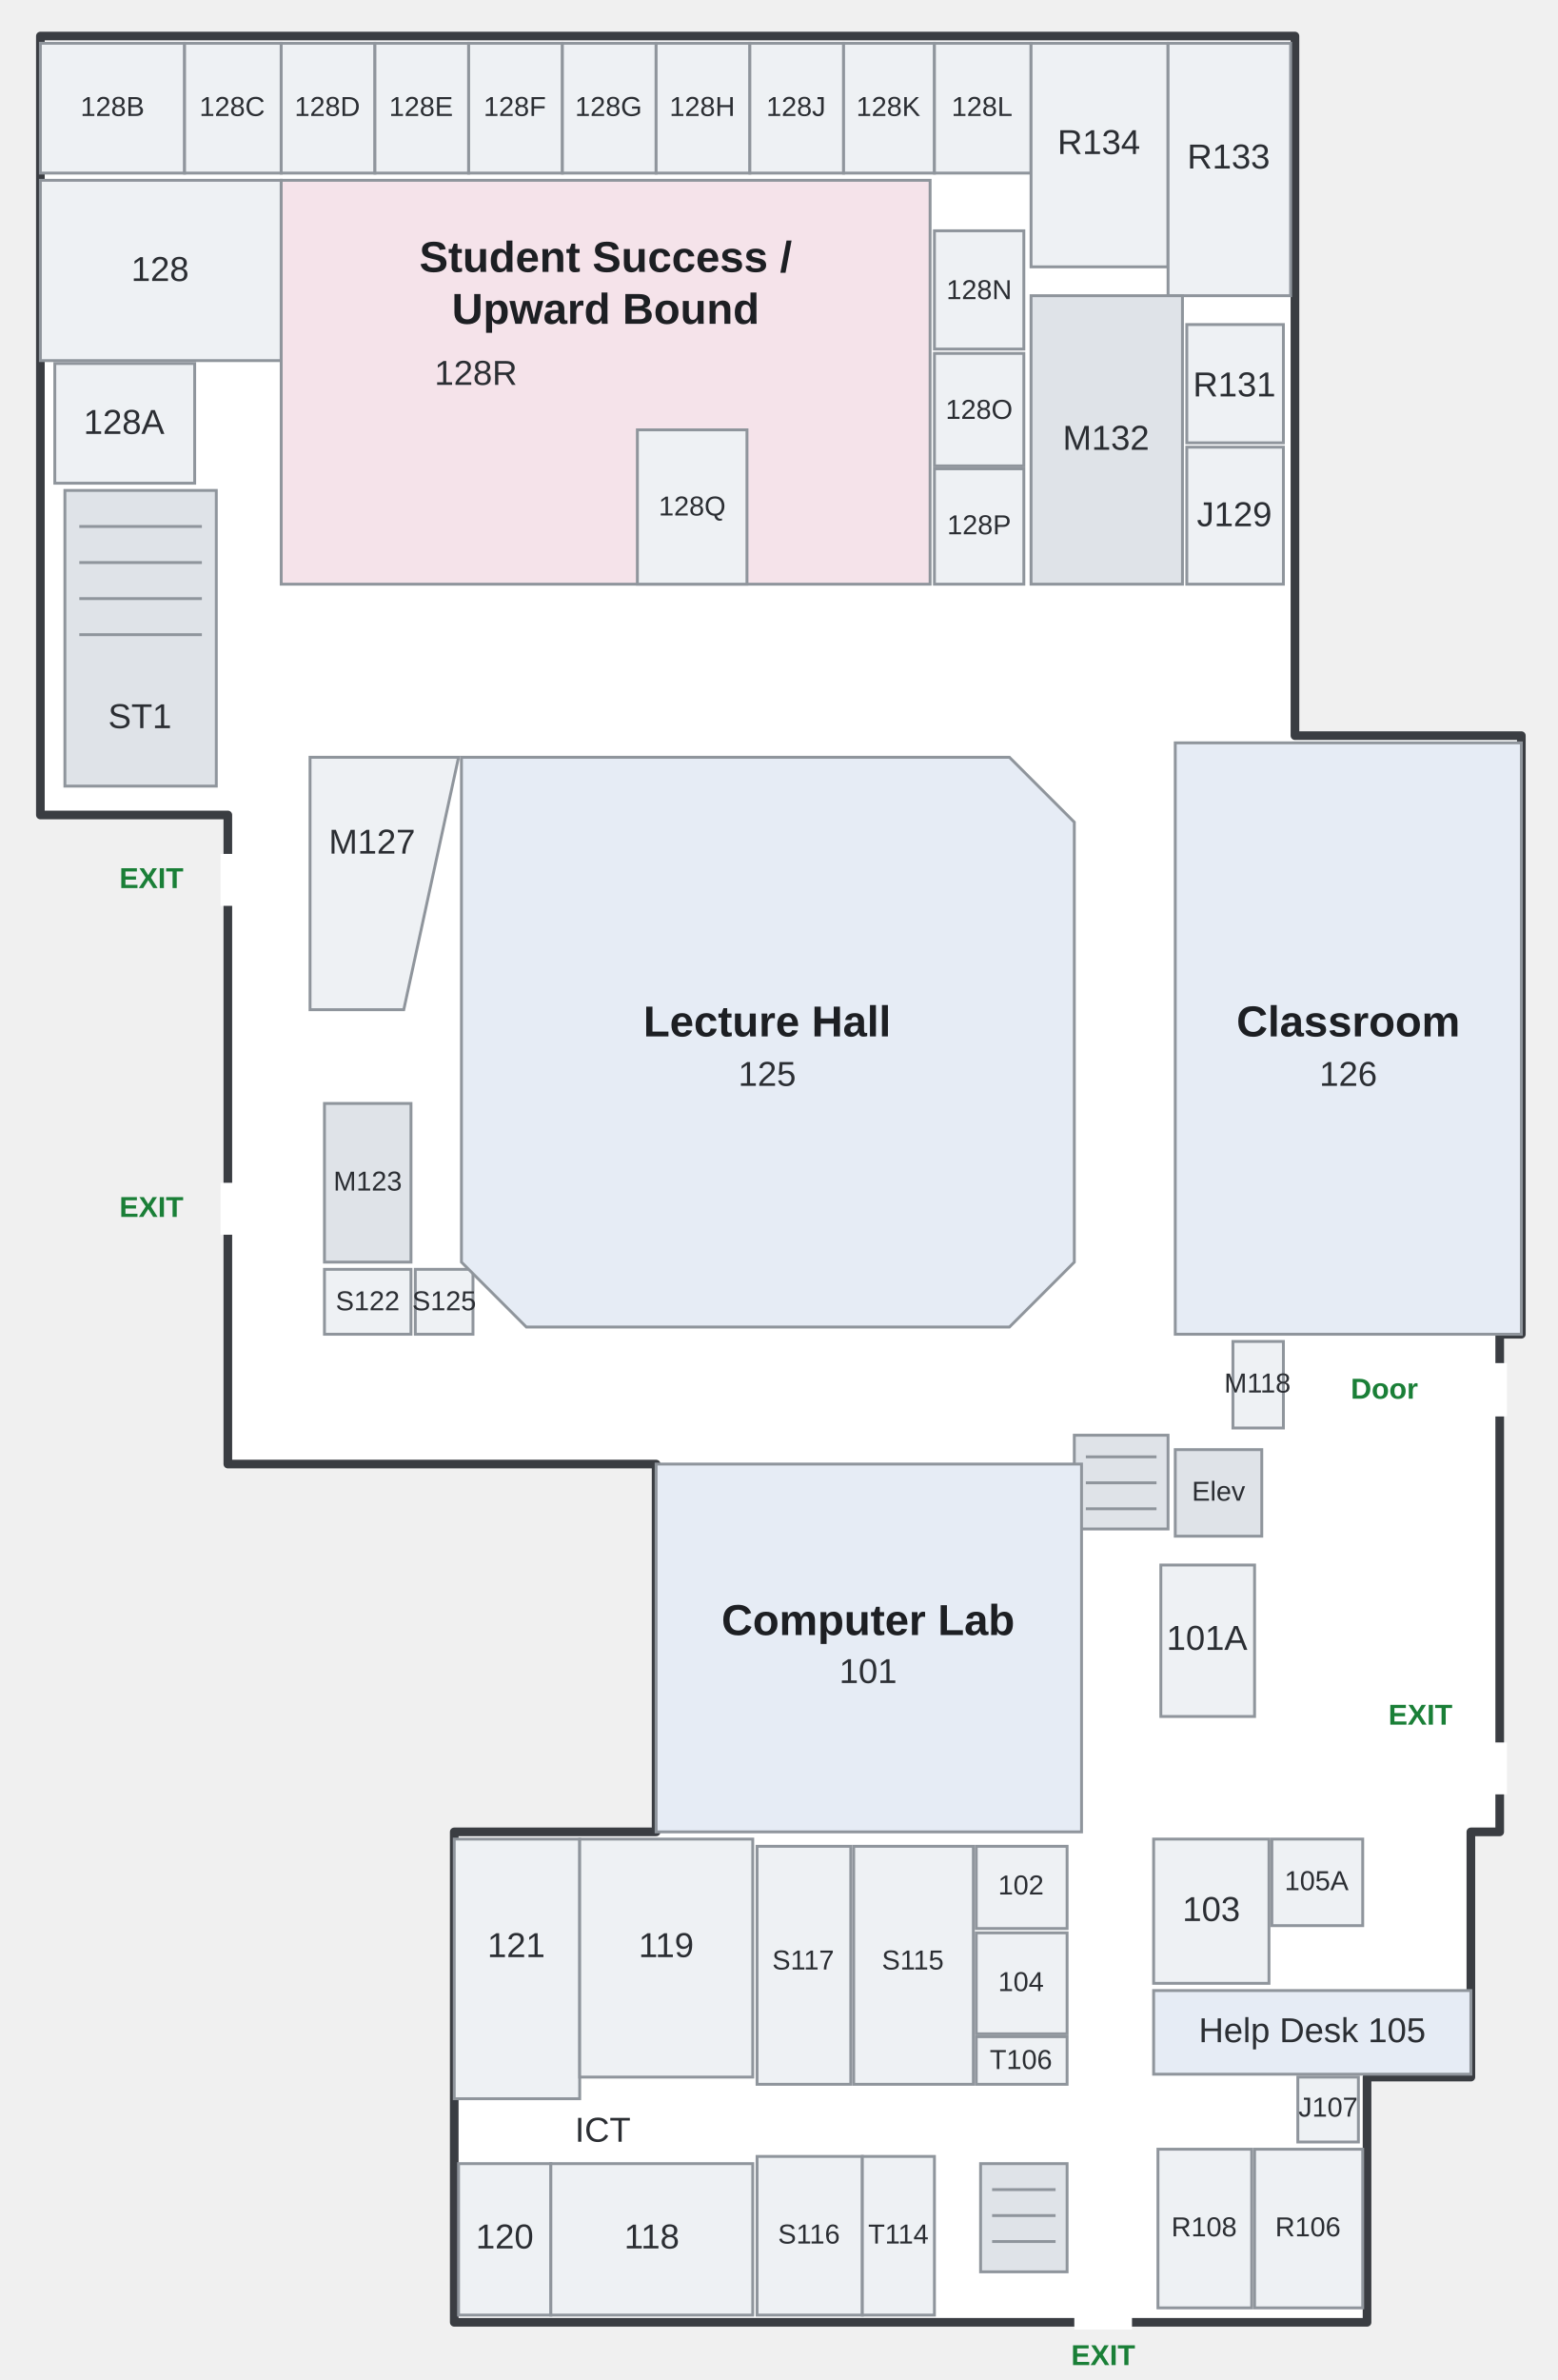
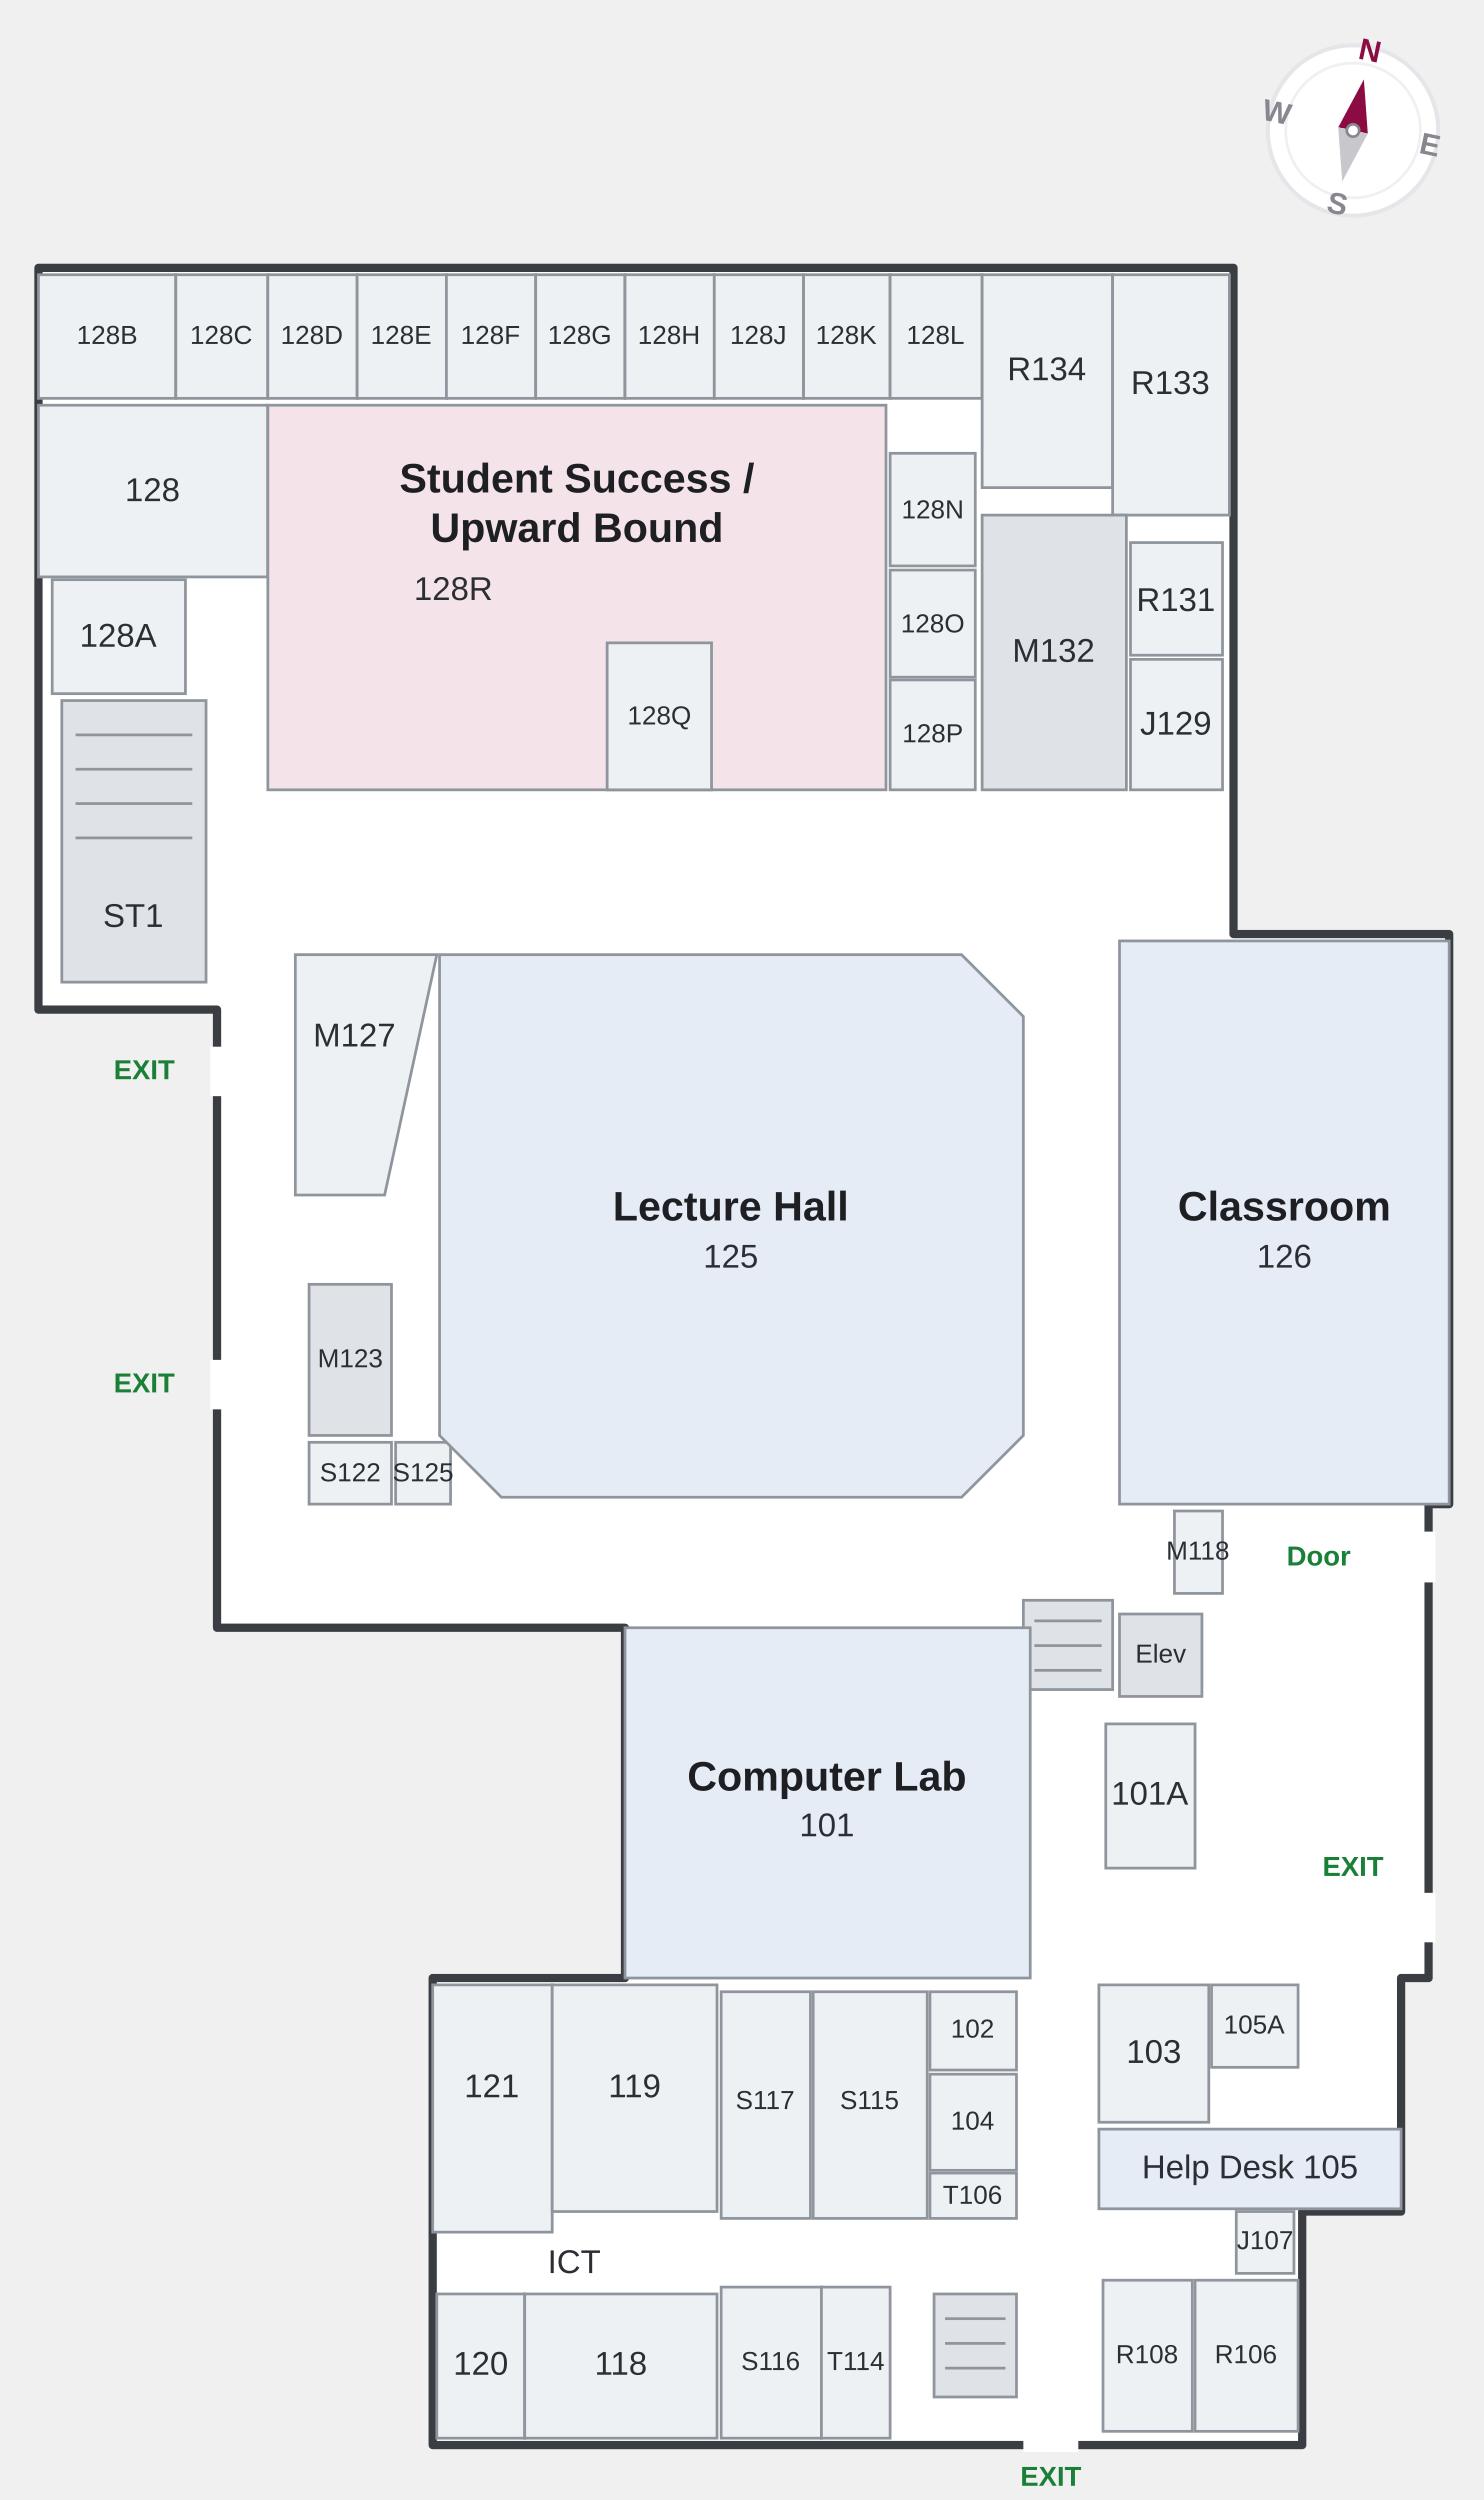
- <svg xmlns="http://www.w3.org/2000/svg" viewBox="230 -20 1080 1650" font-family="-apple-system, 'SF Pro Text', 'Helvetica Neue', Arial, sans-serif">
+ <svg xmlns="http://www.w3.org/2000/svg" viewBox="230 -190 1080 1820" font-family="-apple-system, 'SF Pro Text', 'Helvetica Neue', Arial, sans-serif">
  <style>
    .floor { fill: #ffffff; stroke: #3a3d42; stroke-width: 6; stroke-linejoin: round; }
    .room  { fill: #eef1f4; stroke: #8f959c; stroke-width: 2; }
    .big   { fill: #e6ecf5; stroke: #8f959c; stroke-width: 2; }
    .ours  { fill: #f5e3ea; stroke: #8f959c; stroke-width: 2; }
    .core  { fill: #dfe3e8; stroke: #8f959c; stroke-width: 2; }
    .stair { stroke: #8f959c; stroke-width: 2; }
    .door  { stroke: #ffffff; stroke-width: 10; }
    .lbl   { fill: #2b2e33; font-size: 24px; text-anchor: middle; dominant-baseline: middle; }
    .lblS  { fill: #2b2e33; font-size: 19px; text-anchor: middle; dominant-baseline: middle; }
    .name  { fill: #1d1f23; font-size: 30px; font-weight: 700; text-anchor: middle; dominant-baseline: middle; }
    .exit  { fill: #1a7f37; font-size: 20px; font-weight: 700; text-anchor: middle; dominant-baseline: middle; }
+     .compass-letter { font-size: 22px; font-weight: 600; fill: #8a8690; text-anchor: middle; }
+     .compass-north  { fill: #8C0B42; }
  </style>
  <polygon class="floor" points="258,5 1128,5 1128,490 1285,490 1285,905 1270,905 1270,1250 1250,1250 1250,1420 1178,1420 1178,1590 545,1590 545,1250 685,1250 685,995 388,995 388,545 258,545" />
  <rect class="room" x="258" y="10" width="100" height="90" />
  <text class="lblS" x="308" y="55">128B</text>
  <rect class="room" x="358" y="10" width="67" height="90" />
  <text class="lblS" x="391" y="55">128C</text>
  <rect class="room" x="425" y="10" width="65" height="90" />
  <text class="lblS" x="457" y="55">128D</text>
  <rect class="room" x="490" y="10" width="65" height="90" />
  <text class="lblS" x="522" y="55">128E</text>
  <rect class="room" x="555" y="10" width="65" height="90" />
  <text class="lblS" x="587" y="55">128F</text>
  <rect class="room" x="620" y="10" width="65" height="90" />
  <text class="lblS" x="652" y="55">128G</text>
  <rect class="room" x="685" y="10" width="65" height="90" />
  <text class="lblS" x="717" y="55">128H</text>
  <rect class="room" x="750" y="10" width="65" height="90" />
  <text class="lblS" x="782" y="55">128J</text>
  <rect class="room" x="815" y="10" width="63" height="90" />
  <text class="lblS" x="846" y="55">128K</text>
  <rect class="room" x="878" y="10" width="67" height="90" />
  <text class="lblS" x="911" y="55">128L</text>
  <rect class="room" x="945" y="10" width="95" height="155" />
  <text class="lbl" x="992" y="80">R134</text>
  <rect class="room" x="1040" y="10" width="85" height="175" />
  <text class="lbl" x="1082" y="90">R133</text>
  <rect class="room" x="258" y="105" width="167" height="125" />
  <text class="lbl" x="341" y="168">128</text>
  <rect class="room" x="268" y="232" width="97" height="83" />
  <text class="lbl" x="316" y="274">128A</text>
  <rect class="ours" x="425" y="105" width="450" height="280" />
  <text class="name" x="650" y="160">Student Success /</text>
  <text class="name" x="650" y="196">Upward Bound</text>
  <text class="lbl" x="560" y="240">128R</text>
  <rect class="room" x="672" y="278" width="76" height="107" />
  <text class="lblS" x="710" y="332">128Q</text>
  <rect class="room" x="878" y="140" width="62" height="82" />
  <text class="lblS" x="909" y="182">128N</text>
  <rect class="room" x="878" y="225" width="62" height="78" />
  <text class="lblS" x="909" y="265">128O</text>
  <rect class="room" x="878" y="305" width="62" height="80" />
  <text class="lblS" x="909" y="345">128P</text>
  <rect class="core" x="945" y="185" width="105" height="200" />
  <text class="lbl" x="997" y="285">M132</text>
  <rect class="room" x="1053" y="205" width="67" height="82" />
  <text class="lbl" x="1086" y="248">R131</text>
  <rect class="room" x="1053" y="290" width="67" height="95" />
  <text class="lbl" x="1086" y="338">J129</text>
  <rect class="core" x="275" y="320" width="105" height="205" />
  <g class="stair">
    <line x1="285" y1="345" x2="370" y2="345" />
    <line x1="285" y1="370" x2="370" y2="370" />
    <line x1="285" y1="395" x2="370" y2="395" />
    <line x1="285" y1="420" x2="370" y2="420" />
  </g>
  <text class="lbl" x="327" y="478">ST1</text>
  <polygon class="room" points="445,505 548,505 510,680 445,680" />
  <text class="lbl" x="488" y="565">M127</text>
  <rect class="core" x="455" y="745" width="60" height="110" />
  <text class="lblS" x="485" y="800">M123</text>
  <rect class="room" x="455" y="860" width="60" height="45" />
  <text class="lblS" x="485" y="883">S122</text>
  <rect class="room" x="518" y="860" width="40" height="45" />
  <text class="lblS" x="538" y="883">S125</text>
  <polygon class="big" points="550,505 930,505 975,550 975,855 930,900 595,900 550,855" />
  <text class="name" x="762" y="690">Lecture Hall</text>
  <text class="lbl" x="762" y="726">125</text>
  <rect class="big" x="1045" y="495" width="240" height="410" />
  <text class="name" x="1165" y="690">Classroom</text>
  <text class="lbl" x="1165" y="726">126</text>
  <rect class="core" x="975" y="975" width="65" height="65" />
  <g class="stair">
    <line x1="983" y1="990" x2="1032" y2="990" />
    <line x1="983" y1="1008" x2="1032" y2="1008" />
    <line x1="983" y1="1026" x2="1032" y2="1026" />
  </g>
  <rect class="core" x="1045" y="985" width="60" height="60" />
  <text class="lblS" x="1075" y="1015">Elev</text>
  <rect class="room" x="1085" y="910" width="35" height="60" />
  <text class="lblS" x="1102" y="940" font-size="15">M118</text>
  <rect class="room" x="1035" y="1065" width="65" height="105" />
  <text class="lbl" x="1067" y="1117">101A</text>
  <rect class="big" x="685" y="995" width="295" height="255" />
  <text class="name" x="832" y="1105">Computer Lab</text>
  <text class="lbl" x="832" y="1140">101</text>
  <rect class="room" x="545" y="1255" width="87" height="180" />
  <text class="lbl" x="588" y="1330">121</text>
  <rect class="room" x="632" y="1255" width="120" height="165" />
  <text class="lbl" x="692" y="1330">119</text>
  <rect class="room" x="755" y="1260" width="65" height="165" />
  <text class="lblS" x="787" y="1340">S117</text>
  <rect class="room" x="822" y="1260" width="83" height="165" />
  <text class="lblS" x="863" y="1340">S115</text>
  <rect class="room" x="907" y="1260" width="63" height="57" />
  <text class="lblS" x="938" y="1288">102</text>
  <rect class="room" x="907" y="1320" width="63" height="70" />
  <text class="lblS" x="938" y="1355">104</text>
  <rect class="room" x="907" y="1392" width="63" height="33" />
  <text class="lblS" x="938" y="1409" font-size="15">T106</text>
  <text class="lbl" x="648" y="1458">ICT</text>
  <rect class="room" x="548" y="1480" width="64" height="105" />
  <text class="lbl" x="580" y="1532">120</text>
  <rect class="room" x="612" y="1480" width="140" height="105" />
  <text class="lbl" x="682" y="1532">118</text>
  <rect class="room" x="755" y="1475" width="73" height="110" />
  <text class="lblS" x="791" y="1530">S116</text>
  <rect class="room" x="828" y="1475" width="50" height="110" />
  <text class="lblS" x="853" y="1530" font-size="15">T114</text>
  <rect class="core" x="910" y="1480" width="60" height="75" />
  <g class="stair">
    <line x1="918" y1="1498" x2="962" y2="1498" />
    <line x1="918" y1="1516" x2="962" y2="1516" />
    <line x1="918" y1="1534" x2="962" y2="1534" />
  </g>
  <rect class="room" x="1030" y="1255" width="80" height="100" />
  <text class="lbl" x="1070" y="1305">103</text>
  <rect class="room" x="1112" y="1255" width="63" height="60" />
  <text class="lblS" x="1143" y="1285">105A</text>
  <rect class="big" x="1030" y="1360" width="220" height="58" />
  <text class="lbl" x="1140" y="1389">Help Desk 105</text>
  <rect class="room" x="1130" y="1420" width="42" height="45" />
  <text class="lblS" x="1151" y="1442" font-size="15">J107</text>
  <rect class="room" x="1033" y="1470" width="65" height="110" />
  <text class="lblS" x="1065" y="1525">R108</text>
  <rect class="room" x="1100" y="1470" width="75" height="110" />
  <text class="lblS" x="1137" y="1525">R106</text>
  <line class="door" x1="388" y1="572" x2="388" y2="608" />
  <text class="exit" x="335" y="590">EXIT</text>
  <line class="door" x1="388" y1="800" x2="388" y2="836" />
  <text class="exit" x="335" y="818">EXIT</text>
  <line class="door" x1="1270" y1="1188" x2="1270" y2="1224" />
  <text class="exit" x="1215" y="1170">EXIT</text>
  <line class="door" x1="975" y1="1590" x2="1015" y2="1590" />
  <text class="exit" x="995" y="1614">EXIT</text>
  <line class="door" x1="1270" y1="925" x2="1270" y2="962" />
  <text class="exit" x="1190" y="944" fill="#5f6368">Door</text>
+   <g class="compass" transform="translate(1215,-95) rotate(12)">
+     <circle r="62" fill="#ffffff" stroke="#e6e6ea" stroke-width="3" />
+     <circle r="49" fill="none" stroke="#f0f0f3" stroke-width="2" />
+     <path d="M0,-38 L11,0 L-11,0 Z" fill="#8C0B42" />
+     <path d="M0,38 L11,0 L-11,0 Z" fill="#c7c7cc" />
+     <circle r="4.5" fill="#ffffff" stroke="#8a8690" stroke-width="2" />
+     <text class="compass-letter compass-north" x="0" y="-52">N</text>
+     <text class="compass-letter" x="0" y="62">S</text>
+     <text class="compass-letter" x="57" y="6">E</text>
+     <text class="compass-letter" x="-57" y="6">W</text>
+   </g>
</svg>
